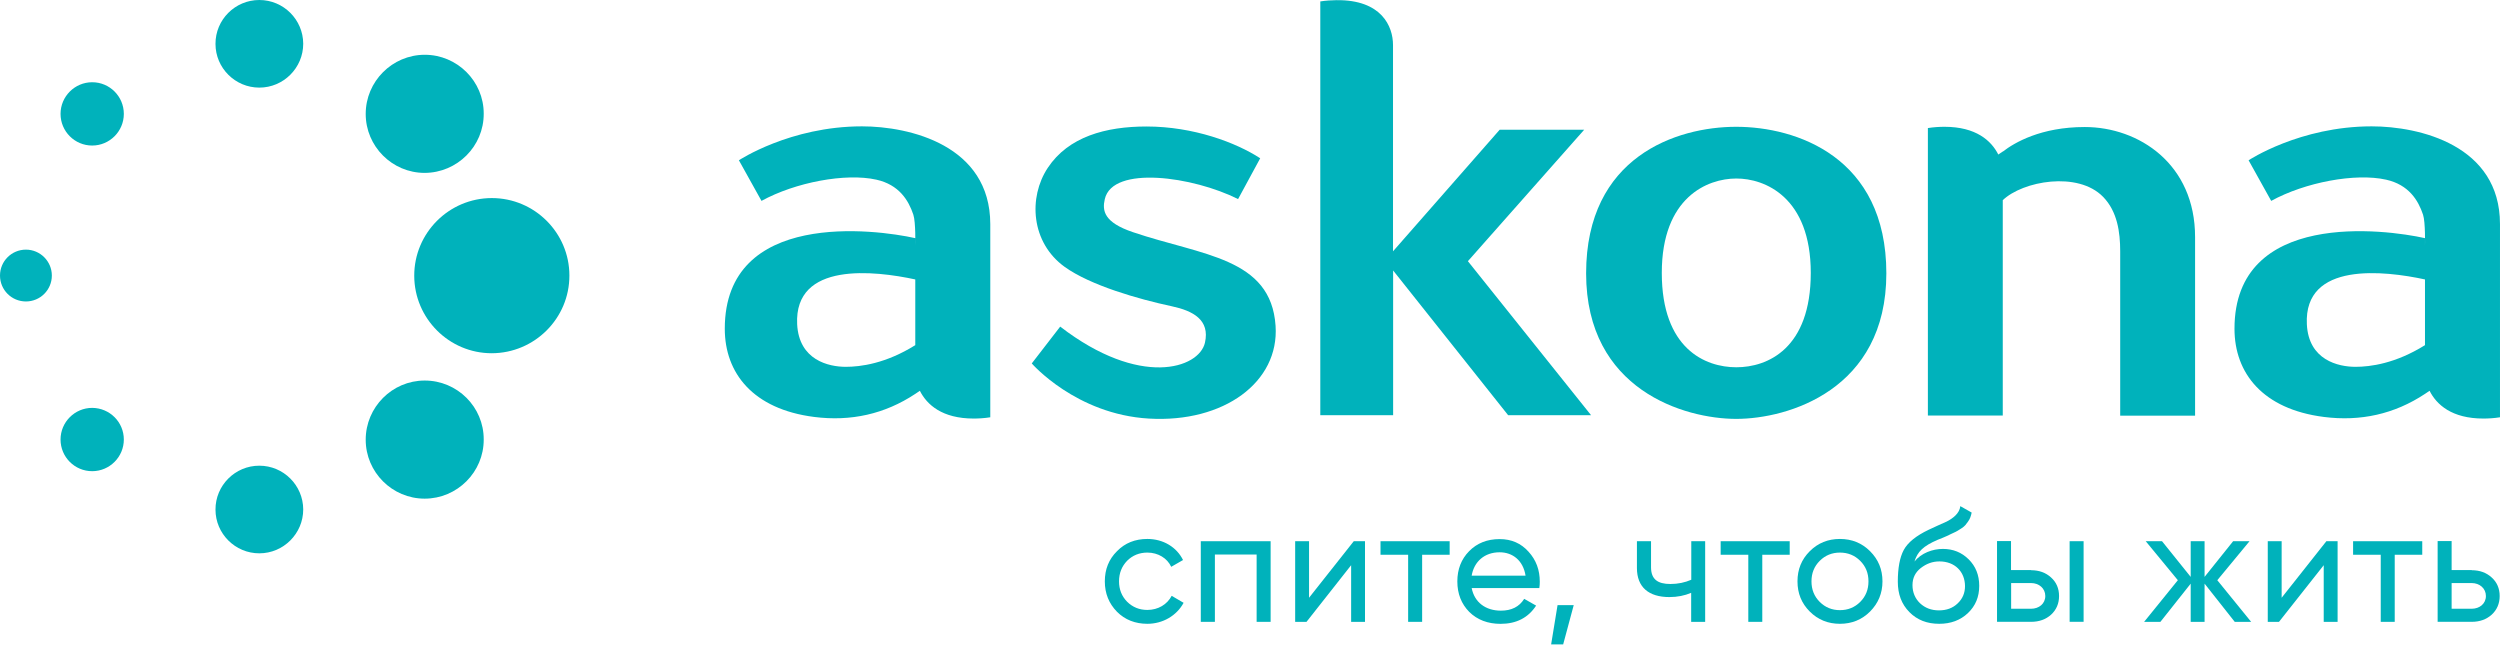
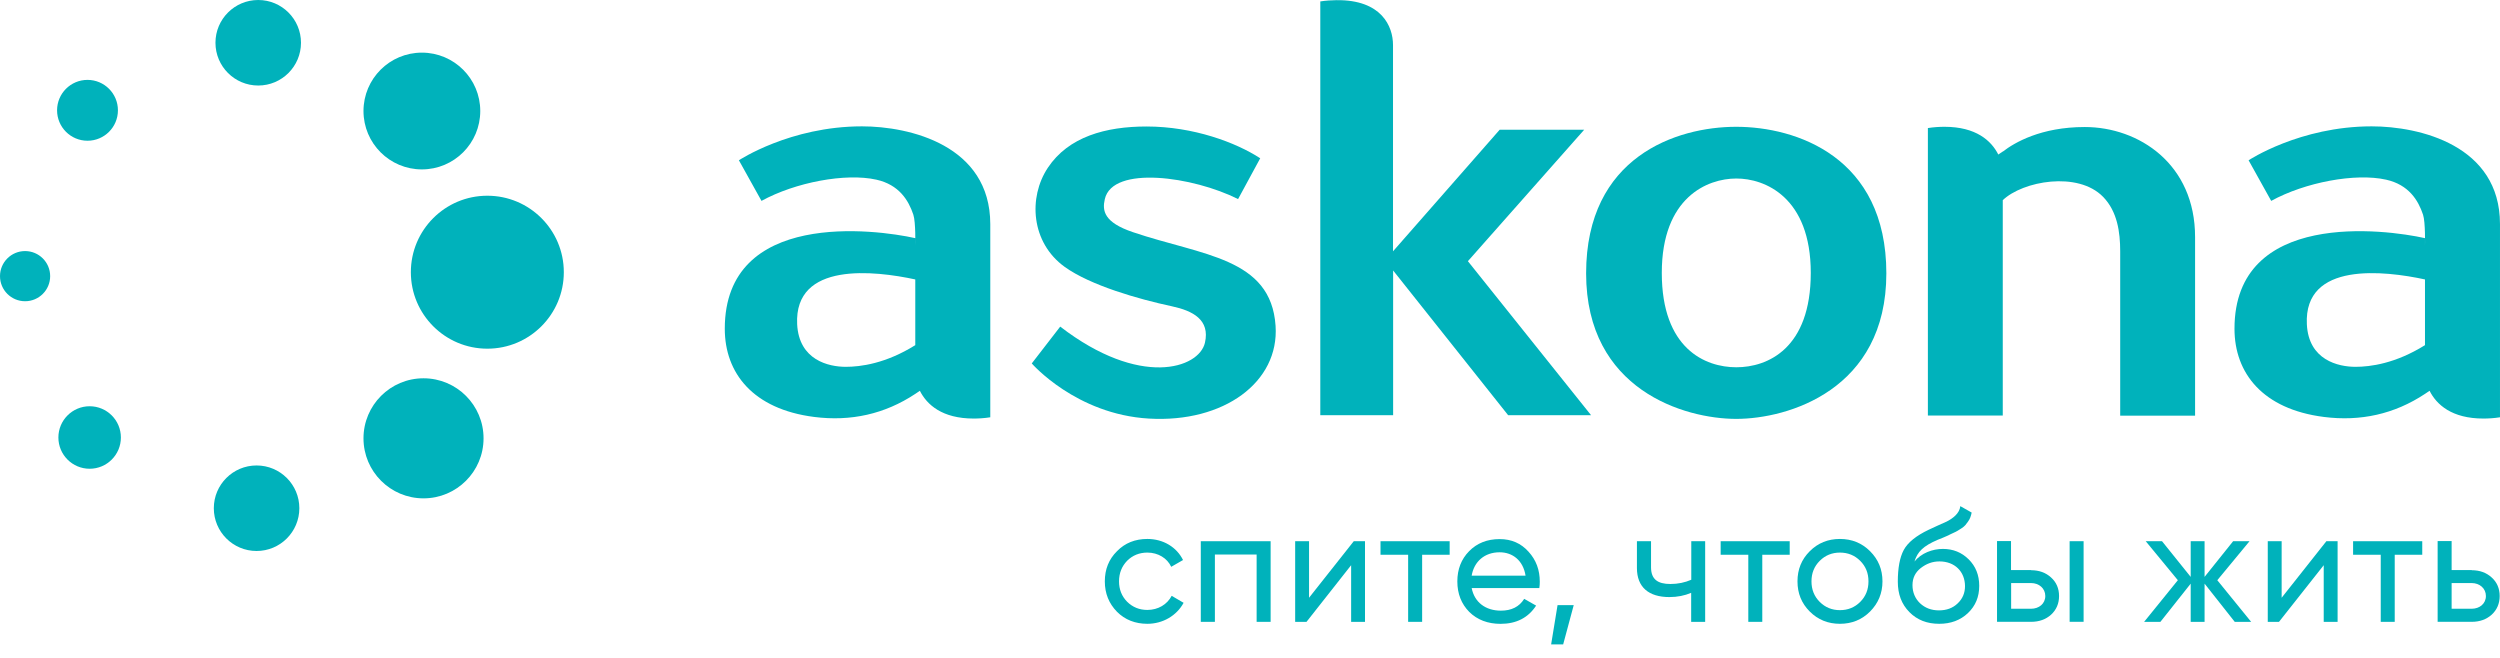
<svg xmlns="http://www.w3.org/2000/svg" width="152" height="40" viewBox="0 0 152 40" fill="none">
-   <path d="M15.766 0C14.294 0 13.095 1.199 13.102 2.67C13.102 4.135 14.301 5.327 15.766 5.327C17.237 5.327 18.436 4.128 18.436 2.657C18.429 1.192 17.237 0 15.766 0Z" fill="#00B2BB" />
-   <path d="M15.766 28.314C14.294 28.314 13.095 29.514 13.102 30.985C13.102 32.449 14.301 33.642 15.766 33.642C17.237 33.642 18.436 32.442 18.436 30.971C18.429 29.507 17.237 28.314 15.766 28.314Z" fill="#00B2BB" />
-   <path d="M25.826 3.33H25.819C23.846 3.337 22.235 4.948 22.235 6.928C22.235 8.901 23.846 10.512 25.819 10.512C27.799 10.505 29.417 8.894 29.41 6.914C29.417 4.941 27.799 3.33 25.826 3.33Z" fill="#00B2BB" />
-   <path d="M25.826 23.137H25.819C23.846 23.137 22.235 24.754 22.235 26.735C22.235 28.708 23.846 30.318 25.819 30.318C27.799 30.318 29.417 28.701 29.41 26.721C29.417 24.74 27.799 23.137 25.826 23.137Z" fill="#00B2BB" />
-   <path d="M3.152 16.753C3.152 17.625 2.447 18.329 1.576 18.329C0.704 18.329 0 17.625 0 16.753C0 15.882 0.704 15.178 1.576 15.178C2.447 15.178 3.152 15.889 3.152 16.753Z" fill="#00B2BB" />
-   <path d="M7.529 6.924C7.529 7.984 6.665 8.849 5.605 8.849C4.538 8.849 3.681 7.984 3.681 6.924C3.681 5.865 4.545 5 5.605 5C6.672 5 7.529 5.865 7.529 6.924Z" fill="#00B2BB" />
-   <path d="M7.529 26.723C7.529 27.783 6.665 28.648 5.605 28.648C4.538 28.648 3.681 27.783 3.681 26.723C3.681 25.663 4.545 24.799 5.605 24.799C6.672 24.806 7.529 25.663 7.529 26.723Z" fill="#00B2BB" />
-   <path d="M29.906 12.043H29.892C27.291 12.05 25.179 14.17 25.186 16.77C25.193 19.364 27.305 21.477 29.899 21.477C32.507 21.47 34.626 19.35 34.619 16.749C34.619 14.156 32.5 12.043 29.906 12.043Z" fill="#00B2BB" />
  <path d="M105.563 7.709C101.93 7.709 96.436 9.529 96.436 16.62C96.436 23.711 102.425 25.468 105.563 25.468C108.7 25.468 114.69 23.711 114.69 16.62C114.69 9.529 109.195 7.709 105.563 7.709ZM110.095 16.592C110.095 21.194 107.473 22.33 105.569 22.33C103.666 22.33 101.037 21.194 101.037 16.592C101.037 11.99 103.819 10.854 105.563 10.854C107.306 10.847 110.095 11.99 110.095 16.592Z" fill="#00B2BB" />
  <path d="M89.248 15.88L96.318 7.889H91.179L84.695 15.28V2.737C84.695 1.607 84.005 -0.025 81.251 0.01C80.951 0.017 80.616 0.031 80.274 0.087V25.244H84.702V16.445L91.695 25.244H96.737L89.248 15.88Z" fill="#00B2BB" />
  <path d="M126.753 7.723C124.09 7.723 122.479 8.671 121.775 9.215V9.208C121.684 9.271 121.587 9.334 121.496 9.396C121.071 8.553 120.143 7.709 118.226 7.709C117.912 7.709 117.57 7.73 117.215 7.786V25.266H121.768V12.171C122.981 11.007 126.335 10.393 127.869 11.969C128.733 12.855 128.908 14.11 128.908 15.281V25.273H133.461V14.424C133.468 9.968 130.037 7.723 126.753 7.723Z" fill="#00B2BB" />
  <path d="M52.407 7.682C48.035 7.682 44.925 9.745 44.925 9.745L46.299 12.214C48.355 11.084 51.416 10.505 53.285 10.924C54.659 11.231 55.237 12.172 55.53 13.05C55.684 13.504 55.649 14.947 55.649 14.947V14.48C53.222 13.936 44.067 12.744 44.067 19.988C44.067 22.686 45.783 24.876 49.499 25.35C51.73 25.636 53.794 25.176 55.649 23.948C55.739 23.886 55.837 23.823 55.928 23.76C56.353 24.604 57.28 25.448 59.198 25.448C59.511 25.448 59.853 25.427 60.209 25.371V13.622C60.202 8.832 55.307 7.682 52.407 7.682ZM55.649 17.115V20.985C53.85 22.108 52.316 22.303 51.423 22.303C50.385 22.303 48.579 21.899 48.467 19.716C48.279 15.881 53.194 16.46 55.649 16.99V17.115Z" fill="#00B2BB" />
-   <path d="M68.874 14.113C67.124 13.52 67.005 12.816 67.172 12.105C67.647 10.034 72.548 10.731 75.275 12.105L76.62 9.623C75.156 8.668 72.562 7.691 69.71 7.691C67.228 7.691 64.962 8.312 63.707 10.201C62.508 12.007 62.682 14.748 64.732 16.226C66.294 17.348 69.201 18.185 71.258 18.624C72.52 18.896 73.58 19.44 73.26 20.841C72.897 22.403 69.313 23.596 64.46 19.858L62.731 22.097C62.731 22.097 65.415 25.192 69.857 25.45C74.417 25.715 77.785 23.226 77.555 19.81C77.276 15.654 73.085 15.542 68.874 14.113Z" fill="#00B2BB" />
+   <path d="M68.874 14.113C67.124 13.52 67.006 12.816 67.173 12.105C67.647 10.034 72.549 10.731 75.275 12.105L76.621 9.623C75.156 8.668 72.563 7.691 69.711 7.691C67.229 7.691 64.963 8.312 63.708 10.201C62.508 12.007 62.683 14.748 64.733 16.226C66.294 17.348 69.202 18.185 71.259 18.624C72.521 18.896 73.581 19.44 73.26 20.841C72.897 22.403 69.314 23.596 64.461 19.858L62.731 22.097C62.731 22.097 65.416 25.192 69.857 25.45C74.417 25.715 77.785 23.226 77.555 19.81C77.276 15.654 73.086 15.542 68.874 14.113Z" fill="#00B2BB" />
  <path d="M144.196 7.682C139.825 7.682 136.715 9.745 136.715 9.745L138.089 12.214C140.145 11.084 143.206 10.505 145.075 10.924C146.449 11.231 147.027 12.172 147.32 13.05C147.474 13.504 147.439 14.947 147.439 14.947V14.48C145.012 13.936 135.857 12.744 135.857 19.988C135.857 22.686 137.573 24.876 141.289 25.35C143.52 25.636 145.584 25.176 147.439 23.948C147.529 23.886 147.627 23.823 147.718 23.76C148.143 24.604 149.07 25.448 150.988 25.448C151.301 25.448 151.643 25.427 151.999 25.371V13.622C151.999 8.832 147.104 7.682 144.196 7.682ZM147.439 17.115V20.985C145.64 22.108 144.106 22.303 143.213 22.303C142.174 22.303 140.362 21.899 140.257 19.716C140.069 15.881 144.984 16.46 147.439 16.99V17.115Z" fill="#00B2BB" />
  <path d="M67.912 37.195C67.424 36.693 67.173 36.087 67.173 35.347C67.173 34.615 67.417 34.002 67.912 33.514C68.4 33.012 69.021 32.768 69.76 32.768C70.729 32.768 71.545 33.27 71.928 34.05L71.21 34.462C70.966 33.939 70.415 33.597 69.76 33.597C69.272 33.597 68.86 33.765 68.525 34.099C68.205 34.434 68.037 34.845 68.037 35.347C68.037 35.843 68.205 36.254 68.525 36.581C68.86 36.916 69.272 37.084 69.76 37.084C70.415 37.084 70.966 36.749 71.238 36.226L71.963 36.651C71.545 37.425 70.708 37.927 69.76 37.927C69.021 37.927 68.4 37.683 67.912 37.195Z" fill="#00B2BB" />
  <path d="M77.254 32.906V37.808H76.403V33.715H73.865V37.808H73.008V32.906H77.254Z" fill="#00B2BB" />
  <path d="M82.309 32.906H82.992V37.808H82.149V34.364L79.436 37.808H78.746V32.906H79.59V36.344L82.309 32.906Z" fill="#00B2BB" />
  <path d="M88.139 32.906V33.729H86.466V37.808H85.615V33.729H83.935V32.906H88.139Z" fill="#00B2BB" />
  <path d="M89.477 35.748C89.644 36.619 90.321 37.128 91.255 37.128C91.903 37.128 92.371 36.891 92.671 36.41L93.396 36.821C92.915 37.56 92.196 37.93 91.234 37.93C90.46 37.93 89.819 37.686 89.331 37.205C88.85 36.717 88.606 36.096 88.606 35.35C88.606 34.618 88.843 33.998 89.324 33.51C89.805 33.021 90.425 32.777 91.178 32.777C91.897 32.777 92.482 33.035 92.936 33.544C93.396 34.046 93.619 34.653 93.619 35.371C93.619 35.497 93.612 35.622 93.591 35.755H89.477V35.748ZM89.477 35.002H92.754C92.608 34.067 91.959 33.579 91.178 33.579C90.265 33.579 89.624 34.137 89.477 35.002Z" fill="#00B2BB" />
  <path d="M95.682 36.793L95.041 39.178H94.309L94.699 36.793H95.682Z" fill="#00B2BB" />
  <path d="M102.823 32.906H103.674V37.808H102.823V36.044C102.433 36.211 101.987 36.302 101.499 36.302C100.244 36.302 99.525 35.702 99.525 34.538V32.906H100.383V34.489C100.383 35.221 100.787 35.507 101.561 35.507C102.022 35.507 102.447 35.416 102.83 35.249V32.906H102.823Z" fill="#00B2BB" />
  <path d="M108.814 32.906V33.729H107.147V37.808H106.297V33.729H104.616V32.906H108.814Z" fill="#00B2BB" />
  <path d="M111.867 37.927C111.149 37.927 110.535 37.683 110.033 37.181C109.531 36.679 109.287 36.073 109.287 35.347C109.287 34.622 109.531 34.016 110.033 33.514C110.535 33.012 111.149 32.768 111.867 32.768C112.585 32.768 113.199 33.012 113.701 33.514C114.203 34.016 114.454 34.622 114.454 35.347C114.454 36.073 114.196 36.679 113.701 37.181C113.199 37.683 112.585 37.927 111.867 37.927ZM113.101 36.596C113.436 36.261 113.603 35.849 113.603 35.347C113.603 34.845 113.436 34.434 113.101 34.099C112.766 33.765 112.355 33.597 111.867 33.597C111.386 33.597 110.974 33.765 110.64 34.099C110.305 34.434 110.138 34.845 110.138 35.347C110.138 35.849 110.305 36.261 110.64 36.596C110.974 36.93 111.386 37.097 111.867 37.097C112.355 37.097 112.766 36.93 113.101 36.596Z" fill="#00B2BB" />
  <path d="M116.091 37.216C115.617 36.735 115.387 36.128 115.387 35.368C115.387 34.539 115.505 33.89 115.749 33.437C115.993 32.984 116.502 32.572 117.262 32.21C117.402 32.14 117.583 32.063 117.82 31.952L118.35 31.715C118.727 31.526 119.145 31.213 119.187 30.773L119.877 31.164C119.835 31.373 119.779 31.547 119.654 31.715C119.535 31.875 119.487 31.973 119.263 32.119C119.054 32.245 119.026 32.286 118.74 32.412C118.601 32.482 118.503 32.517 118.455 32.551L118.134 32.691L117.82 32.816C116.928 33.2 116.586 33.541 116.398 34.141C116.816 33.625 117.499 33.374 118.127 33.374C118.747 33.374 119.263 33.583 119.689 34.002C120.121 34.427 120.337 34.964 120.337 35.619C120.337 36.289 120.114 36.833 119.647 37.279C119.187 37.711 118.608 37.927 117.904 37.927C117.165 37.927 116.565 37.697 116.091 37.216ZM117.918 34.134C117.492 34.134 117.123 34.274 116.781 34.539C116.447 34.803 116.279 35.145 116.279 35.578C116.279 36.017 116.44 36.393 116.739 36.679C117.046 36.965 117.423 37.111 117.89 37.111C118.35 37.111 118.727 36.972 119.019 36.693C119.326 36.407 119.473 36.052 119.473 35.633C119.466 34.755 118.852 34.134 117.918 34.134Z" fill="#00B2BB" />
  <path d="M123.49 34.669C123.978 34.669 124.382 34.816 124.703 35.109C125.024 35.395 125.191 35.778 125.191 36.238C125.191 36.698 125.024 37.082 124.703 37.375C124.382 37.661 123.978 37.807 123.49 37.807H121.419V32.898H122.27V34.662H123.49V34.669ZM123.49 37.012C123.971 37.012 124.354 36.705 124.354 36.238C124.354 35.771 123.971 35.45 123.49 35.45H122.277V37.012H123.49ZM125.833 32.905H126.683V37.807H125.833V32.905Z" fill="#00B2BB" />
  <path d="M136.869 37.808H135.872L134.038 35.486V37.808H133.194V35.486L131.353 37.808H130.363L132.413 35.277L130.461 32.906H131.451L133.194 35.075V32.906H134.038V35.075L135.774 32.906H136.771L134.812 35.277L136.869 37.808Z" fill="#00B2BB" />
  <path d="M141.443 32.906H142.126V37.808H141.282V34.364L138.563 37.808H137.88V32.906H138.724V36.344L141.443 32.906Z" fill="#00B2BB" />
  <path d="M147.273 32.906V33.729H145.599V37.808H144.749V33.729H143.068V32.906H147.273Z" fill="#00B2BB" />
  <path d="M150.279 34.669C150.767 34.669 151.171 34.816 151.492 35.109C151.813 35.395 151.98 35.778 151.98 36.238C151.98 36.698 151.813 37.082 151.492 37.375C151.171 37.661 150.767 37.807 150.279 37.807H148.208V32.898H149.059V34.662H150.279V34.669ZM150.279 37.012C150.76 37.012 151.143 36.705 151.143 36.238C151.143 35.771 150.76 35.45 150.279 35.45H149.059V37.012H150.279Z" fill="#00B2BB" />
+   <circle class="circle circle--1" cx="29.63" cy="16.55" r="4.65" fill="#00B2BB" />
+   <circle class="circle circle--2" cx="25.75" cy="26.65" r="3.65" fill="#00B2BB" />
+   <circle class="circle circle--3" cx="15.6" cy="30.9" r="2.6" fill="#00B2BB" />
+   <circle class="circle circle--4" cx="5.45" cy="26.6" r="1.9" fill="#00B2BB" />
+   <circle class="circle circle--5" cx="1.525" cy="16.79" r="1.525" fill="#00B2BB" />
+   <circle class="circle circle--6" cx="5.32" cy="6.707" r="1.85" fill="#00B2BB" />
+   <circle class="circle circle--7" cx="15.7" cy="2.6" r="2.6" fill="#00B2BB" />
+   <circle class="circle circle--8" cx="25.65" cy="6.75" r="3.55" fill="#00B2BB" />
+   <style>
+   .circle {
+     transition: all .6s;
+   }
+ </style>
</svg>
